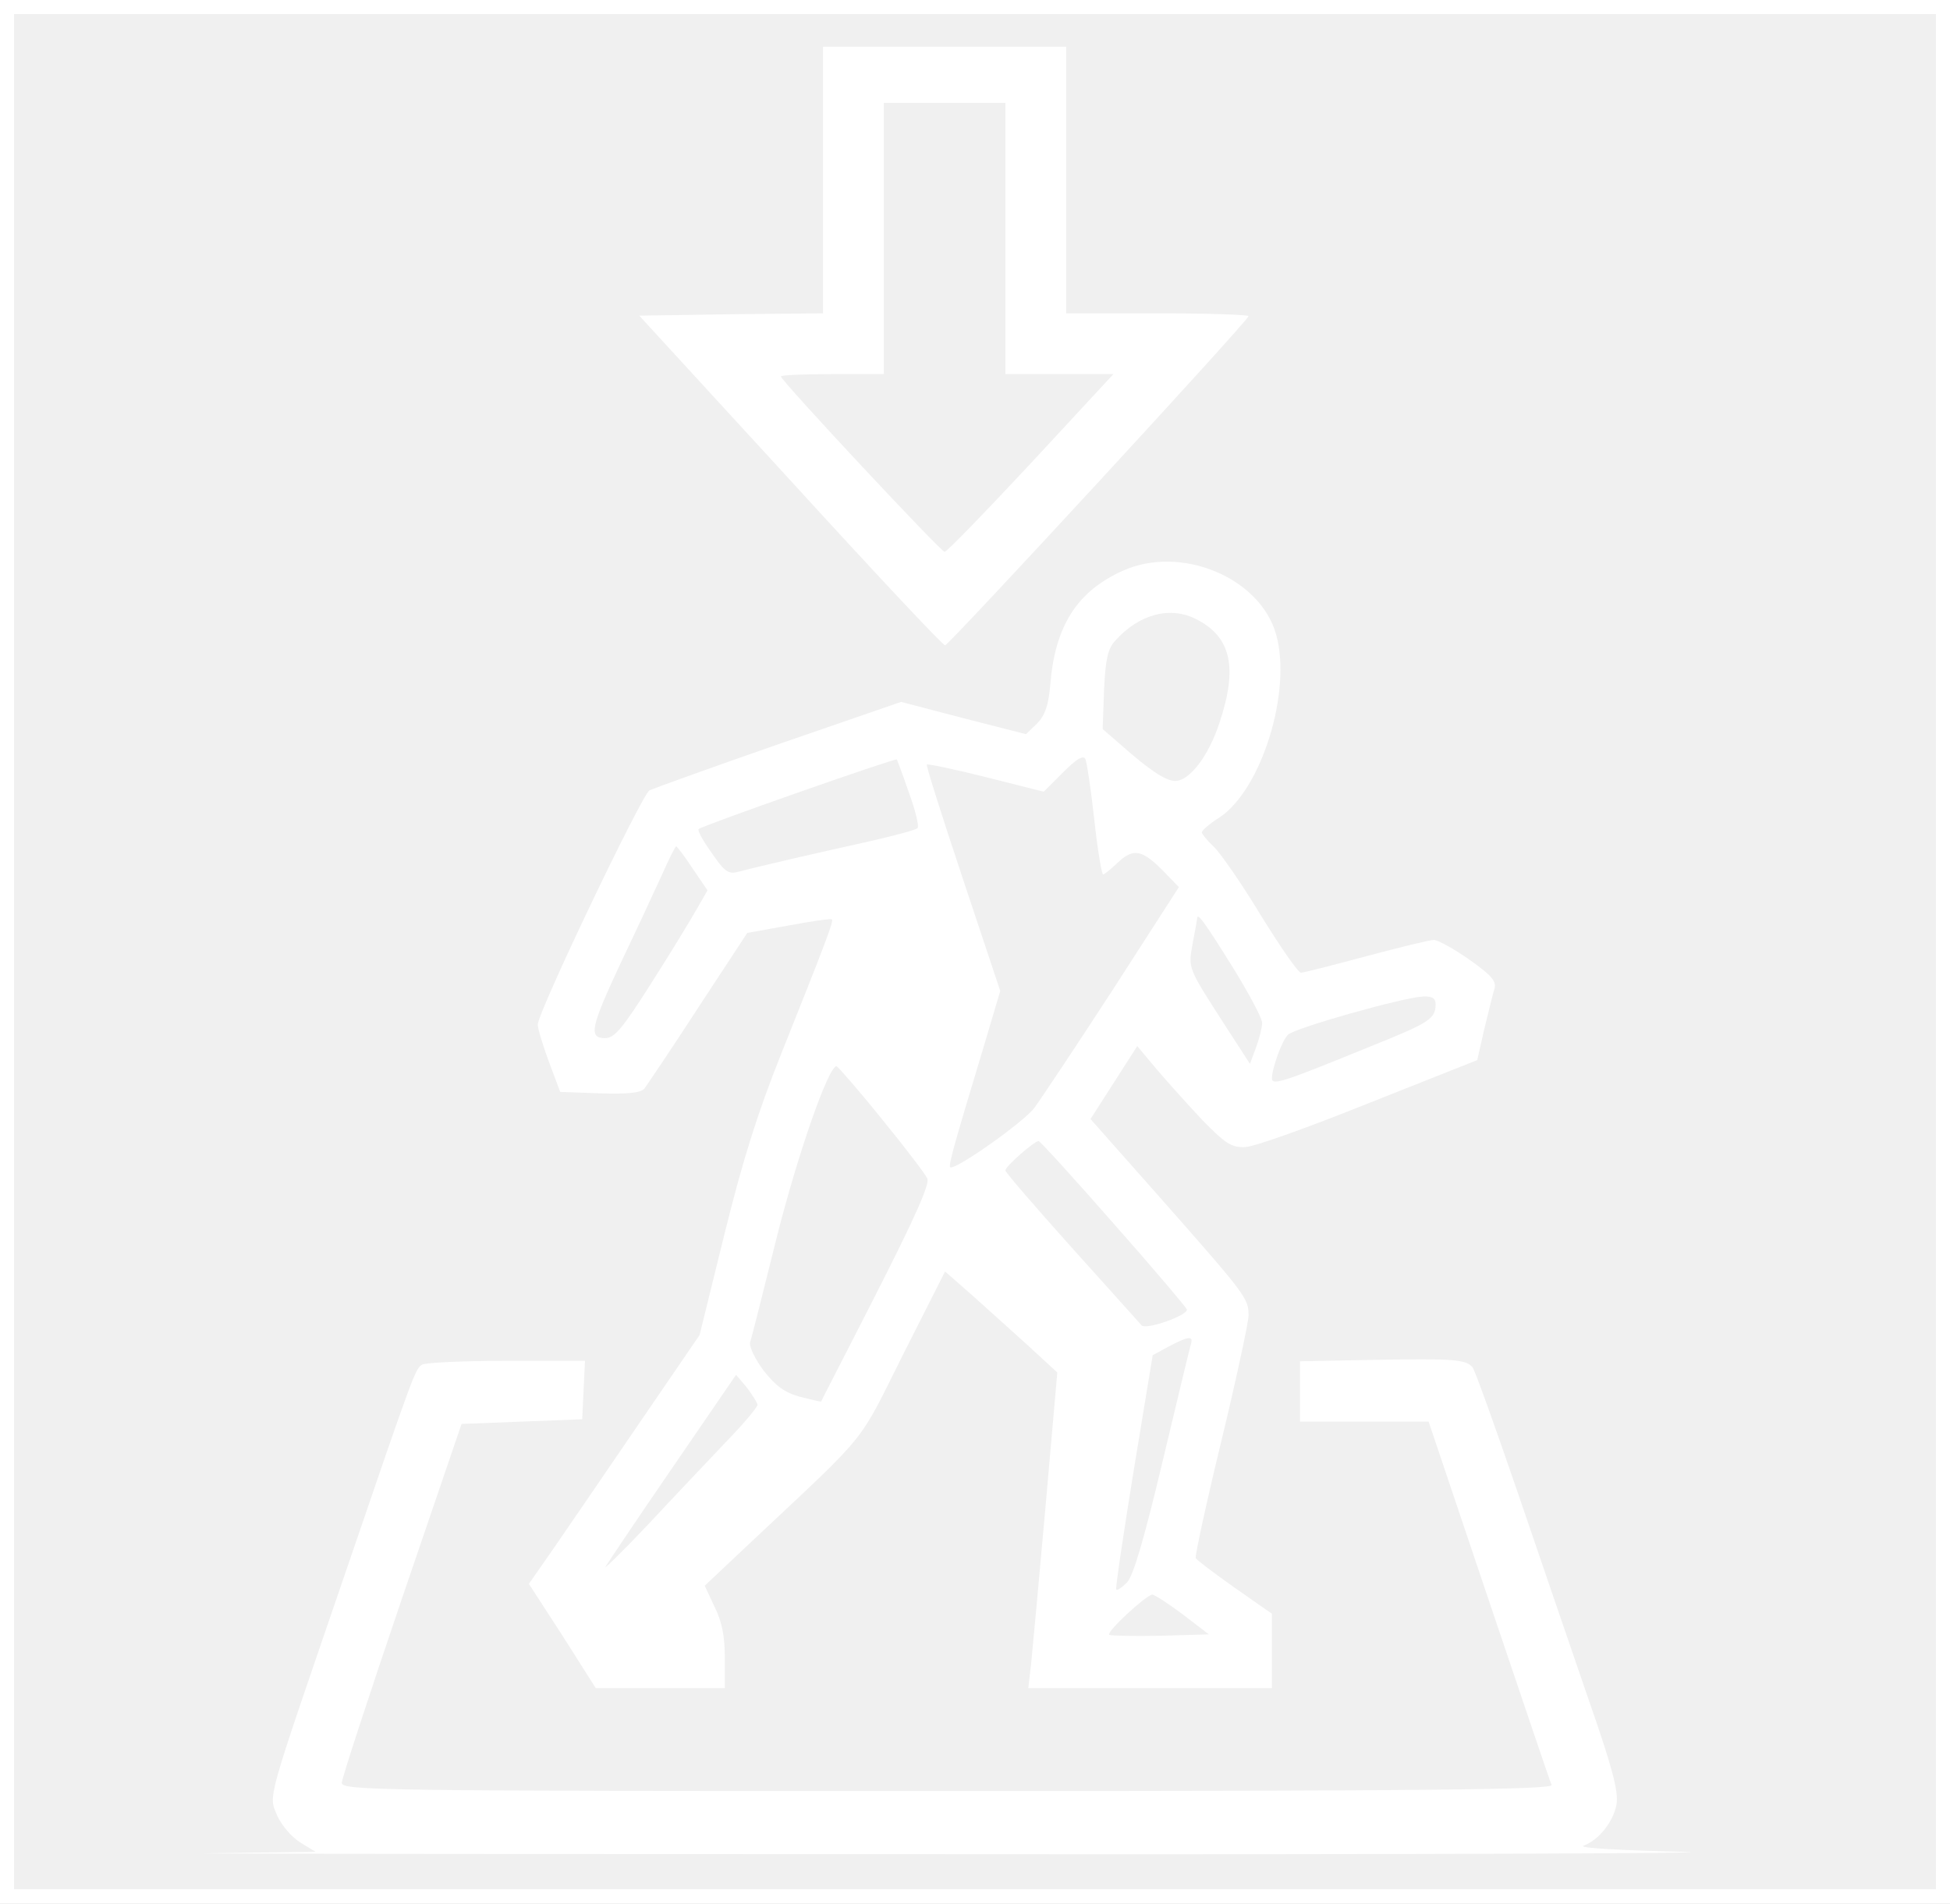
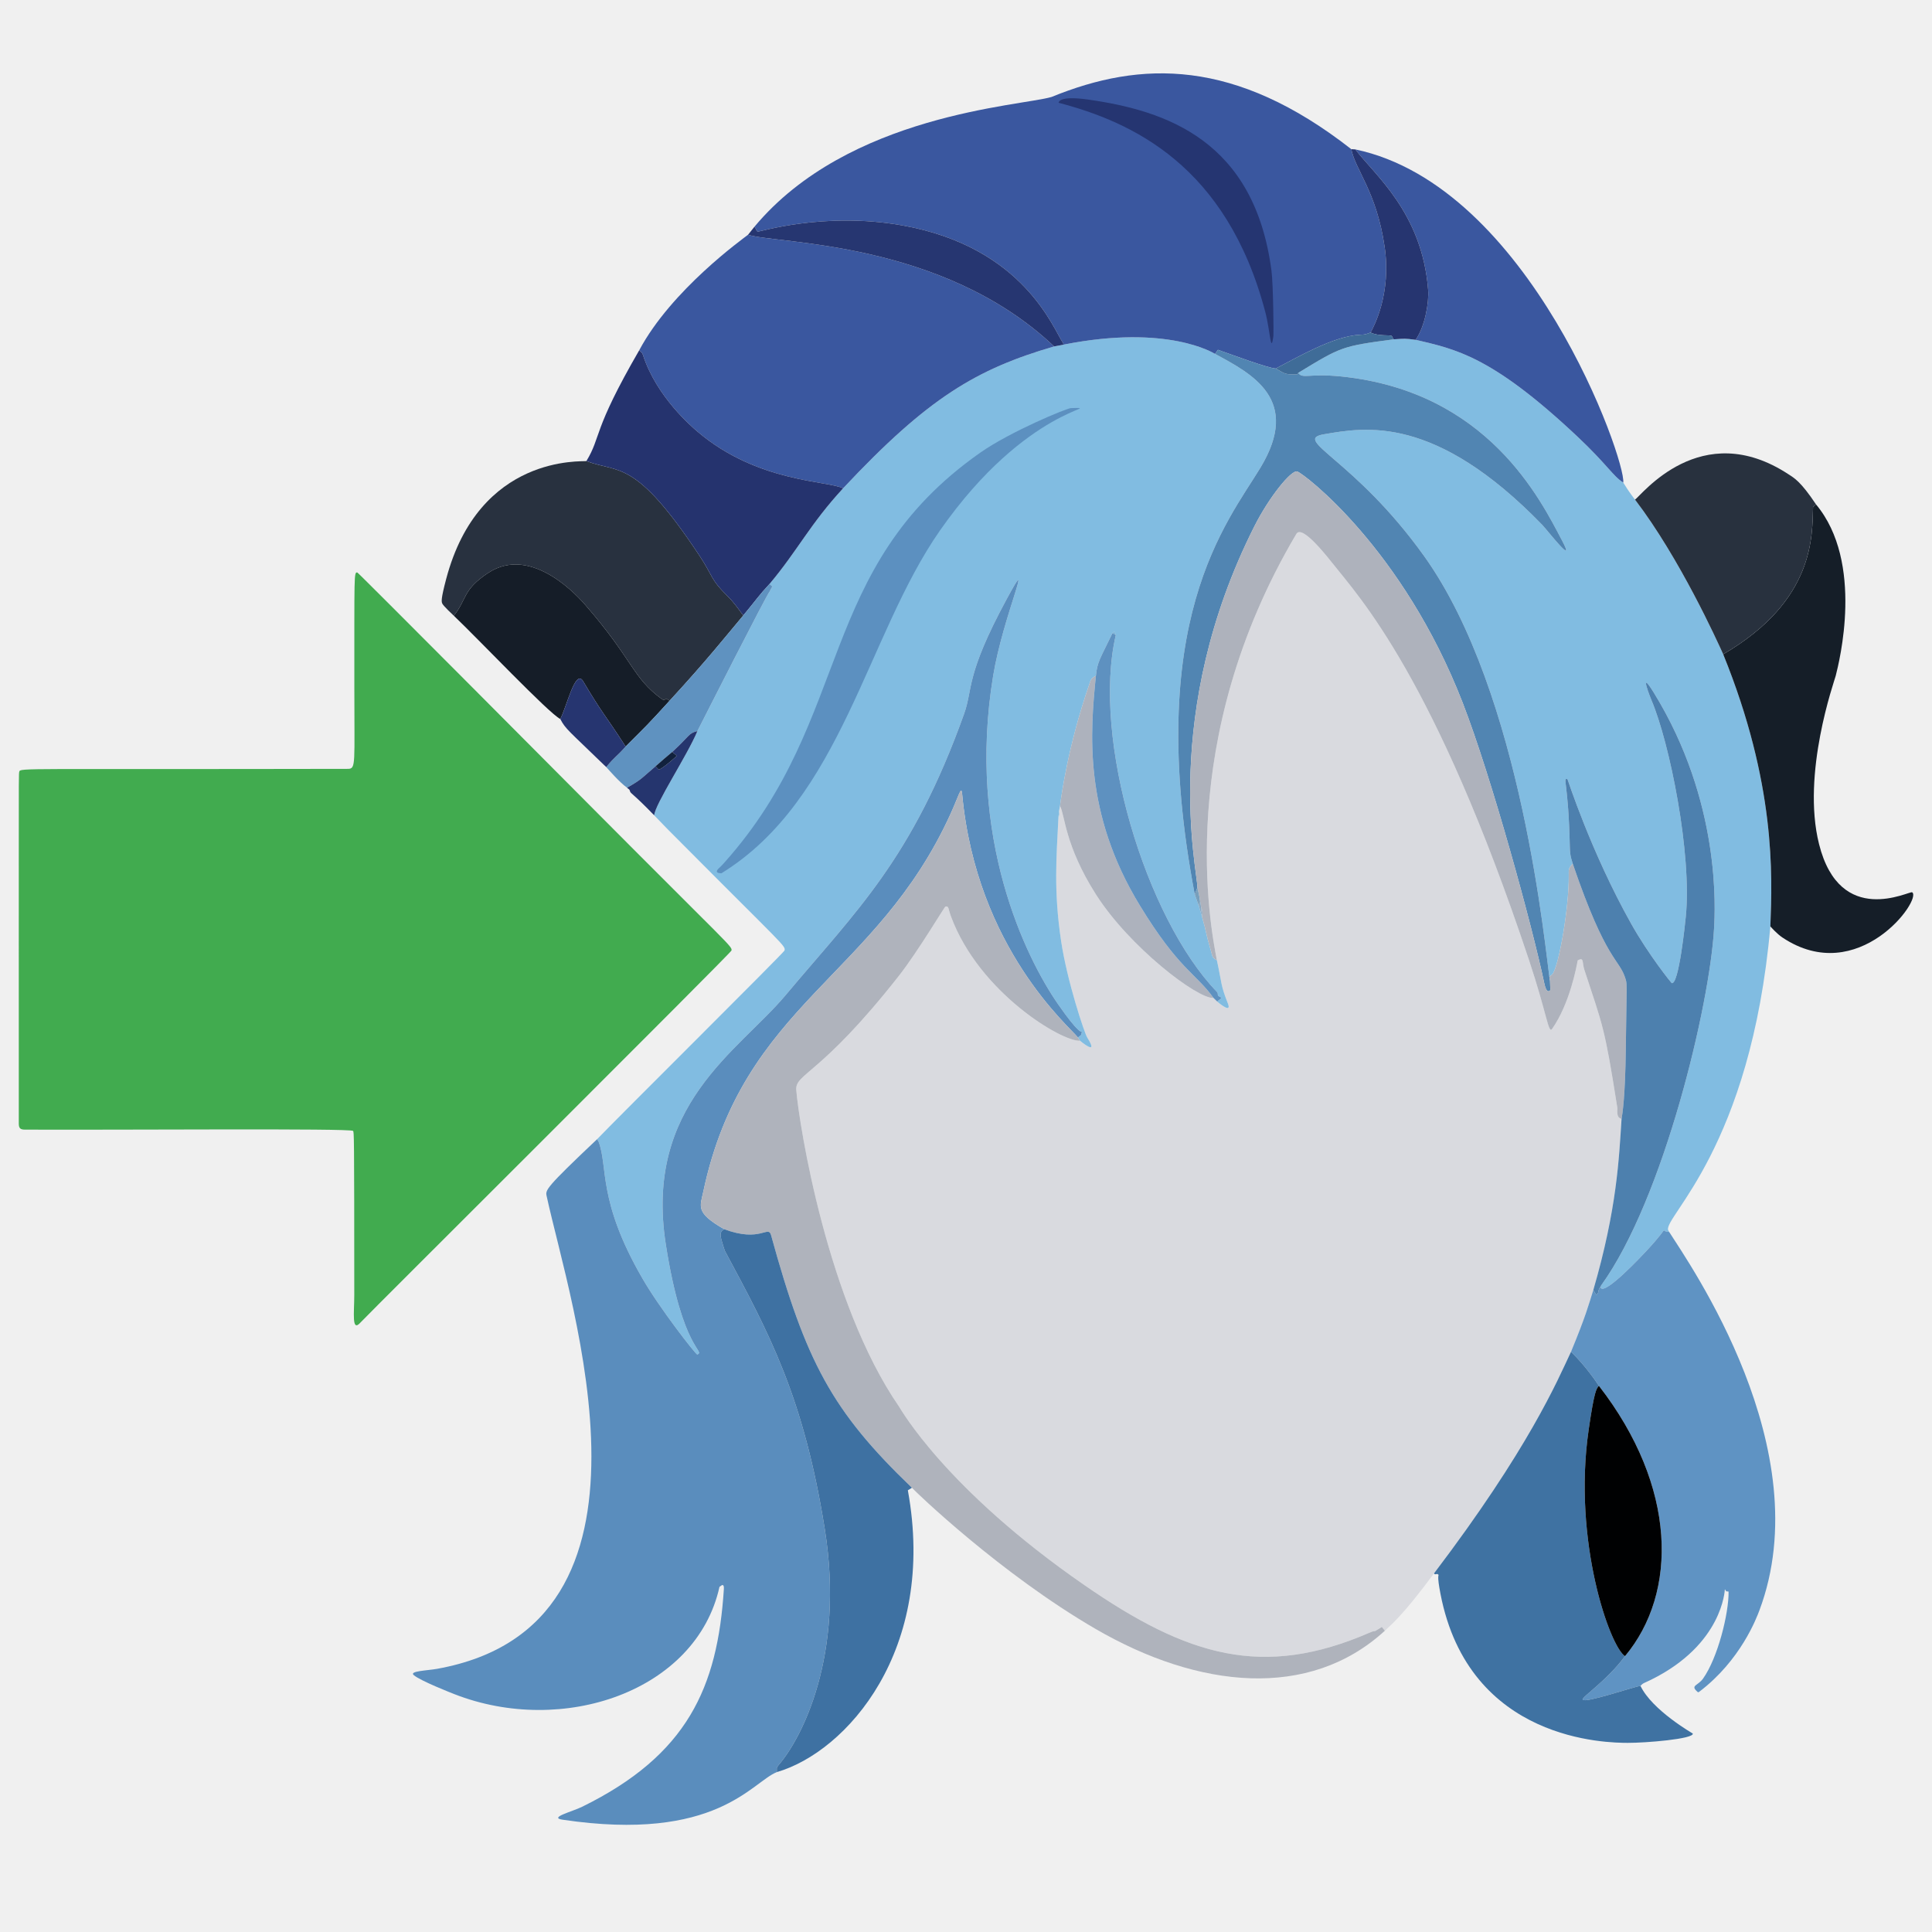
- <svg xmlns="http://www.w3.org/2000/svg" version="1.1" width="443.639" height="433" viewBox="0 0 443.639 433">
-   <path fill="none" stroke="#fff" stroke-width="3.192" d="M1.596 1.596h440.447v429.809H1.596z" />
-   <g fill="#fff">
-     <path d="M187.243 40.959V71.28l-20.958 0.213 -20.852 0.319 34.363 37.449c18.831 20.639 34.683 37.555 35.215 37.555 0.851 0 69.046 -73.94 69.046 -74.897 0 -0.319 -9.362 -0.638 -20.746 -0.638H242.565V10.639h-55.322zM228.735 54.258v30.853h24.576l-18.724 20.214c-10.32 11.064 -19.15 20.214 -19.682 20.214 -0.851 0 -37.236 -38.938 -37.236 -39.896 0 -0.319 5.319 -0.532 11.703 -0.532h11.703V23.405h27.661zm26.597 75.642c-10.32 4.681 -15.32 12.554 -16.384 25.852 -0.426 4.787 -1.17 6.915 -2.979 8.83l-2.553 2.447 -14.15 -3.617 -14.256 -3.724 -27.767 9.575c-15.32 5.319 -28.512 10.107 -29.47 10.532 -1.809 1.064 -25.427 50.534 -25.427 53.301 0 0.957 1.17 4.787 2.553 8.511l2.553 6.809 8.937 0.319c6.383 0.213 9.362 -0.106 10.213 -1.064 0.532 -0.745 6.171 -9.043 12.235 -18.405l11.171 -17.022 9.469 -1.702c5.107 -0.957 9.575 -1.596 9.788 -1.383 0.426 0.426 -1.277 4.894 -11.596 30.746 -5.319 13.299 -8.724 24.15 -12.873 40.959l-5.639 22.873 -13.83 20.214c-7.554 11.064 -16.277 23.831 -19.363 28.299l-5.639 8.086 7.66 11.809 7.554 11.915H164.902v-6.915c0 -4.894 -0.638 -8.192 -2.341 -11.596l-2.234 -4.787 11.064 -10.426c26.597 -25.001 23.618 -21.278 34.044 -42.13l9.575 -18.937 6.064 5.319c3.298 2.979 9.043 8.086 12.767 11.49l6.702 6.171 -2.66 30.321c-1.489 16.703 -2.979 32.874 -3.298 35.959l-0.638 5.532H289.376v-16.916l-8.511 -5.958c-4.681 -3.298 -8.617 -6.277 -8.83 -6.702s2.341 -12.235 5.745 -26.278 6.171 -27.023 6.277 -28.831c0 -4.043 -0.426 -4.575 -20.32 -27.129l-15.639 -17.66 5.319 -8.298 5.319 -8.298 4.362 5.213c2.447 2.872 7.128 8.086 10.426 11.596 5.213 5.319 6.596 6.277 9.681 6.171 2.021 0 14.682 -4.575 28.193 -10l24.682 -9.788 1.596 -7.022c0.957 -3.83 1.915 -7.979 2.341 -9.256 0.426 -1.702 -0.638 -2.979 -5.745 -6.596 -3.511 -2.447 -7.128 -4.468 -8.086 -4.468 -0.851 0 -7.873 1.702 -15.426 3.724s-14.15 3.724 -14.788 3.724 -4.681 -5.851 -9.149 -13.086c-4.362 -7.234 -9.256 -14.256 -10.745 -15.639s-2.66 -2.872 -2.66 -3.192c0 -0.426 1.809 -2.021 4.043 -3.404 9.575 -6.383 16.49 -28.725 12.873 -41.598 -3.617 -12.979 -21.703 -20.533 -35.002 -14.469m17.022 11.064c7.766 4.043 9.256 10.958 5.107 23.405 -2.447 7.554 -6.809 13.299 -10.107 13.299 -2.128 0 -5.851 -2.447 -12.447 -8.298l-4.043 -3.511 0.319 -8.937c0.319 -6.915 0.851 -9.362 2.553 -11.171 5.426 -6.064 12.554 -7.979 18.618 -4.787m-23.405 45.428c0.745 6.915 1.702 12.554 2.021 12.554s1.809 -1.277 3.404 -2.766c3.511 -3.298 5.532 -2.872 10.426 2.128l3.404 3.511 -15.001 23.299c-8.298 12.767 -16.384 24.895 -17.873 26.916 -2.447 3.298 -18.192 14.362 -19.15 13.511 -0.426 -0.426 0.745 -4.681 7.66 -27.555l3.724 -12.554 -8.511 -25.533c-4.681 -14.043 -8.405 -25.746 -8.192 -25.959s6.277 1.064 13.511 2.872l13.086 3.298 4.362 -4.362c2.979 -2.979 4.575 -4.043 5.107 -3.085 0.319 0.638 1.277 6.915 2.021 13.724m-42.13 -5.958c1.489 4.043 2.341 7.66 1.915 7.979 -0.426 0.426 -5.319 1.702 -10.852 2.979 -11.596 2.553 -25.852 5.851 -29.789 6.915 -2.341 0.638 -3.192 0.106 -6.171 -4.256 -1.915 -2.66 -3.298 -5.107 -2.979 -5.426 0.638 -0.745 44.683 -16.171 45.109 -15.852 0.106 0.213 1.383 3.617 2.766 7.66m-49.258 17.129 3.404 5 -2.447 4.256c-1.383 2.447 -5.958 10 -10.32 16.809 -6.596 10.426 -8.405 12.554 -10.532 12.554 -3.83 0 -3.298 -2.447 3.617 -17.235 3.404 -7.128 7.554 -16.065 9.256 -19.788 1.596 -3.617 3.085 -6.596 3.298 -6.596s1.915 2.234 3.724 5m123.198 22.98c3.511 5.745 6.49 11.277 6.383 12.235 0 0.957 -0.638 3.511 -1.383 5.532l-1.383 3.724 -5.851 -9.043c-8.298 -12.873 -8.192 -12.66 -7.234 -18.086 0.532 -2.66 0.957 -5.213 1.064 -5.851 0 -1.596 1.383 0.213 8.405 11.49m45.853 7.873c0 3.404 -1.383 4.256 -14.894 9.681 -19.788 8.086 -22.342 8.937 -22.342 7.234 0 -2.234 2.234 -8.511 3.617 -9.894 1.277 -1.489 26.172 -8.511 30.746 -8.724 2.128 -0.106 2.872 0.426 2.872 1.702m-126.07 26.065c5.319 6.49 10 12.66 10.426 13.618 0.638 1.17 -2.766 8.83 -11.596 26.172 -6.809 13.405 -12.554 24.469 -12.554 24.576 -0.106 0.106 -2.234 -0.426 -4.787 -1.064 -3.511 -0.957 -5.532 -2.447 -8.298 -5.958 -1.915 -2.553 -3.298 -5.426 -3.085 -6.383 0.319 -0.957 2.979 -11.49 5.958 -23.512 4.894 -19.469 11.915 -39.47 13.724 -39.364 0.319 0.106 5 5.426 10.213 11.915m52.769 23.831c9.043 10.213 16.49 19.043 16.703 19.575 0.426 1.277 -9.256 4.787 -10.32 3.617 -0.426 -0.532 -7.66 -8.511 -15.852 -17.66 -8.298 -9.256 -15.107 -17.129 -15.107 -17.554 0 -0.957 6.49 -6.596 7.554 -6.702 0.319 0 7.979 8.405 17.022 18.724m17.554 27.767c-0.319 1.064 -3.192 13.192 -6.49 26.916 -4.149 17.448 -6.596 25.64 -7.979 27.023 -1.17 1.17 -2.234 1.915 -2.447 1.596 -0.213 -0.213 1.596 -12.341 3.936 -26.81l4.362 -26.491 3.724 -2.021c4.681 -2.447 5.639 -2.447 4.894 -0.213M172.349 319.59c0 0.532 -3.192 4.362 -7.234 8.511 -3.936 4.149 -11.915 12.554 -17.66 18.724 -5.851 6.171 -10.213 10.426 -9.681 9.575s7.341 -11.064 15.32 -22.661l14.362 -20.958 2.447 2.872c1.277 1.702 2.341 3.404 2.447 3.936m96.707 47.662 5.958 4.575 -11.064 0.319c-6.064 0.106 -11.277 0 -11.596 -0.213 -0.638 -0.745 8.405 -9.043 9.788 -9.149 0.532 0 3.617 2.021 6.915 4.468" />
-     <path d="m312.569 309.377 -16.809 0.319V323.42h29.257l13.724 40.747c7.554 22.342 13.937 41.279 14.256 41.917 0.319 1.064 -27.555 1.383 -137.454 1.383 -130.645 0 -137.879 -0.106 -137.773 -1.915 0 -0.957 6.171 -19.788 13.618 -41.704l13.618 -39.896 13.724 -0.532 13.724 -0.532 0.319 -6.702 0.319 -6.596h-17.873c-9.788 0 -18.405 0.426 -19.15 0.851 -1.596 1.064 -1.489 0.532 -17.554 47.556 -18.192 53.088 -17.448 50.215 -15.426 55.109 0.957 2.128 3.192 4.787 5.213 6.064l3.511 2.128 -23.937 0.319c-13.192 0.106 62.45 0.213 168.093 0.213 105.644 0.106 180.754 -0.213 167.03 -0.532s-24.044 -0.851 -22.767 -1.383c3.511 -1.277 6.809 -5.426 7.554 -9.469 0.426 -2.979 -0.957 -8.298 -6.383 -23.831 -3.83 -11.064 -11.064 -32.342 -16.171 -47.236s-9.681 -27.661 -10.213 -28.299c-1.489 -1.809 -4.149 -2.021 -22.448 -1.702" />
+ <svg xmlns="http://www.w3.org/2000/svg" width="100%" height="100%" viewBox="0 0 2048 2048" version="1.1" xml:space="preserve" style="fill-rule:evenodd;clip-rule:evenodd;stroke-linejoin:round;stroke-miterlimit:2;">
+   <g id="Background" transform="matrix(2.554673,0,0,2.554673,-191.9229,-301.793)">
+     <path d="M514.959,452.583C516.983,455.907 516.8,468.74 529.878,489.271C543.761,511.067 571.879,532.602 578.679,532.238C578.855,532.443 578.845,532.419 580.296,533.812C580.562,534.039 586.429,539.041 584.618,534.469C581.543,526.707 582.243,526.61 580.069,516.601C577.325,502.474 562.346,425.353 612.988,339.759C613.776,338.427 616.079,336.721 628.057,351.88C639.056,365.799 670.451,399.114 709.565,516.477C716.996,538.774 717.598,547.309 719.151,545.085C726.557,534.488 729.346,519.034 729.777,516.643C732.498,515.095 731.554,517.51 732.53,520.488C740.302,544.198 740.902,544.006 746.184,577.535C746.343,578.547 746.178,578.493 746.2,579.5C746.265,582.475 747.643,581.966 747.969,582.523C746.924,598.65 746.113,619.552 736.254,653.435C734.188,659.981 733.175,664.084 727.001,679.047C721.398,690.972 709.512,719.151 670.131,771.035C656.714,789.135 652.21,792.4 649.76,794.798L648.5,793.226L647.5,793.874C645.827,794.866 645.844,794.87 645.693,794.945C645.532,795.026 645.451,794.714 643.52,795.553C599.178,814.832 567.883,805.44 525.196,775.941C467.53,736.09 448.817,702.718 448.148,701.748C418.406,658.6 406.73,584.845 405.535,570.498C404.953,563.508 415.4,564.672 448.043,523.135C456.086,512.901 467.066,494.301 467.459,494.268C468.949,494.144 468.445,494.922 469.734,498.411C481.457,530.145 516.078,550.592 523.236,549.962C523.44,550.132 531.441,556.797 526.253,548.613C525.134,546.849 517.91,525.261 515.411,508.517C512.298,487.653 513.493,473.844 514.313,457.463C514.827,456.023 514.973,456.049 514.593,454.522L514.959,452.583Z" style="fill:rgb(217,218,223);" />
+     <path d="M82.918,480.502C82.889,439.139 82.929,439.207 83.123,438.341C83.496,436.675 84.527,437.455 219.498,437.165C222.919,437.157 222.133,435.226 222.159,403.501C222.197,356.679 221.926,355.345 223.415,355.7C223.897,355.815 313.916,446.342 321.769,454.239C378.122,510.91 379.022,510.811 378.649,512.547C378.428,513.58 226.779,664.553 224.796,666.813C220.919,671.23 222.132,662.945 222.13,655.508C222.115,587.88 222.04,587.823 221.615,587.39C220.514,586.269 125.766,587.052 85.493,586.865C83.631,586.856 82.955,586.35 82.925,584.488C82.922,584.317 82.891,549.609 82.918,480.502Z" style="fill:rgb(65,171,79);" />
+     <path d="M512.519,261.881C513.809,261.635 515.099,261.39 516.389,261.145C559.875,252.505 579.008,264.836 579.298,264.985C594.631,273.245 615.269,283.926 598.105,312.251C584.469,334.755 549.278,375.876 570.907,489.407C571.006,489.823 571.106,489.688 572.687,494.447C573.082,495.775 573.477,497.103 573.872,498.432C575.891,505.464 575.458,505.508 577.543,512.488C578.292,514.997 577.87,515.333 580.069,516.601C582.243,526.61 581.543,526.707 584.618,534.469C586.429,539.041 580.562,534.039 580.296,533.812C580.402,533.096 581.693,532.962 581.799,532.247C581.87,531.768 580.934,531.743 580.662,531.343C580.153,530.595 580.738,530.404 580.1,529.743C550.546,499.097 528.065,424.818 538.131,381.578C537.5,380.292 537.614,380.284 537.5,380.292C537.186,380.314 537.051,380.827 536.737,380.849C531.456,391.77 530.454,392.728 529.865,398.53C527.696,399.74 527.867,399.925 527.055,402.272C518.299,427.566 515.507,448.48 514.959,452.583L514.593,454.522L514.313,457.463C513.493,473.844 512.298,487.653 515.411,508.517C517.91,525.261 525.134,546.849 526.253,548.613C531.441,556.797 523.44,550.132 523.236,549.962C522.959,549.522 522.681,549.081 522.403,548.641L523.82,547.5C523.571,547.16 524.218,546.585 523.969,546.245C523.966,546.24 522.843,547.346 514.121,534.768C500.92,515.731 476.091,465.812 487.244,398.456C491.356,373.625 504.843,344.536 492.847,366.717C475.595,398.615 478.944,403.811 475.156,414.387C453.565,474.678 430.564,495.943 401.06,531.125C381.577,554.357 342.338,576.541 351.405,634.516C358.305,678.639 367.911,678.543 364.488,680.195C363.967,680.446 348.407,660.413 341.606,648.45C322.993,616.284 327.502,602.247 323.5,591.845L322.885,590.84C331.171,582.157 400.325,513.512 400.635,512.565C401.261,510.658 400.284,510.616 358.463,468.537C352.36,462.396 352.366,462.501 346.583,456.449C346.919,451.791 360.241,431.721 364.504,421.5C366.866,416.845 393.078,365.181 394.5,363.548L395.027,362.5L395.613,361.5L394.437,360.452C406.2,346.435 411.217,335.64 424.953,320.771C460.254,283.08 480.331,271.279 512.519,261.881Z" style="fill:rgb(129,188,225);" />
+     <path d="M522.403,548.641C519.541,544.685 480.323,511.98 474.358,447.572C474.01,443.82 473.023,448.191 469.677,455.58C438.741,523.897 383.531,534.414 366.955,612.602C365.653,618.744 363.531,621.279 375.633,628.176C375.312,628.609 373.398,628.667 374.453,632.5C375.179,635.141 375.247,635.068 375.884,637.129C394.332,671.533 408.577,697.651 417.352,752.522C425.804,805.379 407.604,839.665 398.22,850.5C397.178,851.702 397.497,851.795 397.483,853.447C387.05,857.589 372.405,882.7 308.576,873.206C302.68,872.329 312.511,869.885 316.659,867.849C360.337,846.409 372.875,818.363 375.488,777.503C375.636,775.192 374.575,775.968 374.559,775.957C374.261,776.167 373.964,776.376 373.667,776.586C364.047,819.999 308.582,838.701 263.647,821.097C262.262,820.554 249.651,815.614 246.81,813.216C244.781,811.503 252.375,811.342 256.518,810.596C356.976,792.506 311.599,659.11 301.947,614.404C301.415,611.939 301.371,611.179 322.885,590.84L323.5,591.845C327.502,602.247 322.993,616.284 341.606,648.45C348.407,660.413 363.967,680.446 364.488,680.195C367.911,678.543 358.305,678.639 351.405,634.516C342.338,576.541 381.577,554.357 401.06,531.125C430.564,495.943 453.565,474.678 475.156,414.387C478.944,403.811 475.595,398.615 492.847,366.717C504.843,344.536 491.356,373.625 487.244,398.456C476.091,465.812 500.92,515.731 514.121,534.768C522.843,547.346 523.966,546.24 523.969,546.245C524.218,546.585 523.571,547.16 523.82,547.5L522.403,548.641Z" style="fill:rgb(90,141,189);" />
+     <path d="M653.498,258.931C658.067,258.632 657.986,258.538 662.529,259.138C679.112,263.023 694.149,265.856 729.683,299.307C742.082,310.979 744.28,315.563 748.685,318.385C751.06,322.302 753.133,324.904 753.56,325.441C772.154,349.802 787.718,384.226 790.153,389.611C811.951,443.289 810.576,481.139 809.723,502.526C801.547,594.6 765.395,622.98 767.31,628.561C767.409,628.848 767.662,629.065 767.761,629.351L766.5,629.101C766.165,629.222 765.835,628.601 765.5,628.722C765.236,628.818 764.558,630.465 758.23,637.262C756.906,638.684 741.106,655.654 739.323,652.493C739.159,652.201 739.675,651.798 739.51,651.506C765.603,615.345 784.595,534.793 786.354,503.488C786.807,495.419 789.305,450.951 761.384,405.595C754.772,394.854 760.247,408.323 760.345,408.553C768.002,426.475 777.235,472.648 774.634,498.51C774.408,500.751 771.753,527.149 768.764,526.05C768.619,525.996 759.196,514.344 751.887,501.29C735.205,471.497 725.621,441.464 725.534,441.437C723.392,440.759 725.961,442.857 726.508,469.5C726.598,473.914 727.364,474.993 727.697,476.439C725.939,478.587 726.032,478.674 726.068,481.456C726.236,494.152 722.017,519.255 719.226,522.445C718.89,522.829 718.26,523.006 718.112,523.494C717.918,524.132 718.498,524.846 718.304,525.484C716.347,513.046 706.948,405.974 666.022,348.836C637.153,308.532 610.986,300.65 624.465,298.337C641.692,295.38 670.569,290.071 715.043,335.897C717.027,337.941 729.278,353.77 723.355,342.553C714.407,325.606 692.488,280.534 631.516,274.331C618.363,272.993 615.492,275.493 613.824,272.84C631.717,261.956 631.911,261.783 653.498,258.931Z" style="fill:rgb(129,188,225);" />
+     <path d="M511.459,158.367C548.567,143.2 587.592,142.299 635.835,180.032C637.529,188.696 646.291,197.592 649.657,220.468C652.534,240.015 645.218,253.584 643.847,256.128C641.73,256.869 641.791,256.944 639.486,257.047C628.354,257.544 612.837,266.784 604.488,271.056C600.944,270.79 587.051,265.584 580.5,263.288L579.298,264.985C579.008,264.836 559.875,252.505 516.389,261.145L516.262,260.5C512.222,254.8 500.098,220.659 449.468,211.651C416.755,205.83 389.928,214.556 389.473,214.239C388.82,213.785 388.799,212.711 388.146,212.257C427.211,165.427 498.487,162.184 511.459,158.367Z" style="fill:rgb(58,87,159);" />
+     <path d="M522.403,548.641C522.681,549.081 522.959,549.522 523.236,549.962C516.078,550.592 481.457,530.145 469.734,498.411C468.445,494.922 468.949,494.144 467.459,494.268C467.066,494.301 456.086,512.901 448.043,523.135C415.4,564.672 404.953,563.508 405.535,570.498C406.73,584.845 418.406,658.6 448.148,701.748C448.817,702.718 467.53,736.09 525.196,775.941C567.883,805.44 599.178,814.832 643.52,795.553C645.451,794.714 645.532,795.026 645.693,794.945C645.844,794.87 645.827,794.866 647.5,793.874L648.5,793.226L649.76,794.798C618.355,823.573 572.498,818.871 529.753,794.058C490.277,771.143 455.075,737.211 453.524,735.465C420.318,703.635 409.498,683.078 395.076,630.664C393.881,626.322 390.791,633.885 375.633,628.176C363.531,621.279 365.653,618.744 366.955,612.602C383.531,534.414 438.741,523.897 469.677,455.58C473.023,448.191 474.01,443.82 474.358,447.572C480.323,511.98 519.541,544.685 522.403,548.641Z" style="fill:rgb(175,179,188);" />
+     <path d="M385.53,215.54C397.281,219.413 465.899,217.749 512.519,261.881C480.331,271.279 460.254,283.08 424.953,320.771C418.958,317.557 389.581,318.474 364.652,297.323C362.264,295.297 347.544,282.807 341.928,265.449C341.504,264.138 341.171,264.473 340.381,263.454C353.736,238.424 383.373,217.218 385.53,215.54Z" style="fill:rgb(58,87,159);" />
+     <path d="M767.761,629.351C776.079,642.518 830.261,719.482 805.17,786.37C803.993,789.508 797.41,807.056 780.273,820.072C779.724,820.489 779.706,820.355 779.218,819.902C776.555,817.432 779.701,817.596 781.787,814.667C787.893,806.091 792.505,787.663 792.385,778.546C792.089,778.511 791.793,778.475 791.497,778.439C791.377,778.748 790.953,777.391 790.833,777.7C790.785,777.822 790.044,800.362 760.296,815.09C757.12,816.663 756.98,816.404 755.833,817.672C753.011,818.035 732.82,824.967 731.858,823.403C731.227,822.377 741.669,815.814 749.418,805.332C771.417,779.008 771.065,735.053 738.591,693.191C737.786,691.97 733.213,685.029 727.001,679.047C733.175,664.084 734.188,659.981 736.254,653.435C736.679,654.123 737.105,654.812 737.53,655.5L738.274,654.5C738.572,652.829 738.692,652.926 739.51,651.506C739.675,651.798 739.159,652.201 739.323,652.493C741.106,655.654 756.906,638.684 758.23,637.262C764.558,630.465 765.236,628.818 765.5,628.722C765.835,628.601 766.165,629.222 766.5,629.101L767.761,629.351Z" style="fill:rgb(95,147,195);" />
+     <path d="M727.001,679.047C733.213,685.029 737.786,691.97 738.591,693.191C737.548,694.272 736.679,695.172 734.32,711.472C727.624,757.741 743.218,801.601 749.418,805.332C741.669,815.814 731.227,822.377 731.858,823.403C732.82,824.967 753.011,818.035 755.833,817.672C760.676,827.83 777.544,837.398 777.556,837.481C777.855,839.707 758.147,841.35 750.501,841.318C742.555,841.284 684.697,841.04 672.828,779.427C672.736,778.95 672.016,775.216 671.927,773.413C671.843,771.726 672.129,771.736 672.043,771.622C671.365,770.724 670.782,771.897 670.131,771.035C709.512,719.151 721.398,690.972 727.001,679.047Z" style="fill:rgb(63,114,162);" />
+     <path d="M579.298,264.985L580.5,263.288C587.051,265.584 600.944,270.79 604.488,271.056C608.592,273.463 608.627,273.548 613.444,273.476L613.824,272.84C615.492,275.493 618.363,272.993 631.516,274.331C692.488,280.534 714.407,325.606 723.355,342.553C729.278,353.77 717.027,337.941 715.043,335.897C670.569,290.071 641.692,295.38 624.465,298.337C610.986,300.65 637.153,308.532 666.022,348.836C706.948,405.974 716.347,513.046 718.304,525.484C718.367,528.789 718.596,528.888 718.169,529.249C717.948,529.437 716.789,530.279 715.967,526.372C710.852,502.056 693.999,440.507 682.029,409.677C657.285,345.94 616.322,314.713 613.41,313.773C610.97,312.985 601.759,324.342 595.602,336.557C556.526,414.071 571.983,479.209 571.985,486.428C571.139,488.603 571.103,488.548 570.907,489.407C549.278,375.876 584.469,334.755 598.105,312.251C615.269,283.926 594.631,273.245 579.298,264.985Z" style="fill:rgb(81,133,178);" />
+     <path d="M727.697,476.439C741.864,517.923 747.025,515.645 749.673,524.453C750.342,526.679 750.074,526.669 749.739,553.501C749.489,573.474 748.354,580.229 747.969,582.523C747.643,581.966 746.265,582.475 746.2,579.5C746.178,578.493 746.343,578.547 746.184,577.535C740.902,544.006 740.302,544.198 732.53,520.488C731.554,517.51 732.498,515.095 729.777,516.643C729.346,519.034 726.557,534.488 719.151,545.085C717.598,547.309 716.996,538.774 709.565,516.477C670.451,399.114 639.056,365.799 628.057,351.88C616.079,336.721 613.776,338.427 612.988,339.759C562.346,425.353 577.325,502.474 580.069,516.601C577.87,515.333 578.292,514.997 577.543,512.488C575.458,505.508 575.891,505.464 573.872,498.432C574.181,496.433 574.152,496.501 573.506,494.499C573.288,493.145 573.071,491.791 572.853,490.438C572.564,489.101 572.274,487.764 571.985,486.428C571.983,479.209 556.526,414.071 595.602,336.557C601.759,324.342 610.97,312.985 613.41,313.773C616.322,314.713 657.285,345.94 682.029,409.677C693.999,440.507 710.852,502.056 715.967,526.372C716.789,530.279 717.948,529.437 718.169,529.249C718.596,528.888 718.367,528.789 718.304,525.484C718.498,524.846 717.918,524.132 718.112,523.494C718.26,523.006 718.89,522.829 719.226,522.445C722.017,519.255 726.236,494.152 726.068,481.456C726.032,478.674 725.939,478.587 727.697,476.439Z" style="fill:rgb(174,178,188);" />
+     <path d="M318.444,309.45C332.139,314.609 338.609,308.268 365.347,348.673C371.104,357.373 369.73,358.351 377.229,365.696C377.804,366.259 379.651,368.068 383.534,373.524C376.333,382.102 368.408,392.131 352.987,408.878L351.5,407.995C351.451,408.001 350.86,409.01 349.764,408.211C337.422,399.215 337.92,392.029 317.942,369.088C315.717,366.533 295.95,343.834 277.709,355.843C266.959,362.922 268.924,366.812 263.434,373.626C263.231,373.424 258.943,369.477 258.595,368.465C258.332,367.696 258.032,366.824 260.246,358.437C273.965,306.469 316.844,309.803 318.444,309.45Z" style="fill:rgb(40,49,63);" />
+     <path d="M375.633,628.176C390.791,633.885 393.881,626.322 395.076,630.664C409.498,683.078 420.318,703.635 453.524,735.465C453.388,735.549 451.83,736.517 451.83,736.517C463.942,802.776 426.407,845.054 397.483,853.447C397.497,851.795 397.178,851.702 398.22,850.5C407.604,839.665 425.804,805.379 417.352,752.522C408.577,697.651 394.332,671.533 375.884,637.129C375.247,635.068 375.179,635.141 374.453,632.5C373.398,628.667 375.312,628.609 375.633,628.176Z" style="fill:rgb(62,113,162);" />
+     <path d="M828.652,327.41C848.798,351.522 838.244,393.032 836.832,398.587C836.271,400.795 822.561,439.079 829.927,468.403C838.692,503.296 867.48,487.685 868.557,488.386C872.852,491.182 846.229,528.144 814.743,507.156C812.478,505.647 810.084,502.936 809.723,502.526C810.576,481.139 811.951,443.289 790.153,389.611C828.381,367.268 827.023,340.334 827.445,328.5L828.652,327.41Z" style="fill:rgb(21,30,40);" />
+     <path d="M727.697,476.439C727.364,474.993 726.598,473.914 726.508,469.5C725.961,442.857 723.392,440.759 725.534,441.437C725.621,441.464 735.205,471.497 751.887,501.29C759.196,514.344 768.619,525.996 768.764,526.05C771.753,527.149 774.408,500.751 774.634,498.51C777.235,472.648 768.002,426.475 760.345,408.553C760.247,408.323 754.772,394.854 761.384,405.595C789.305,450.951 786.807,495.419 786.354,503.488C784.595,534.793 765.603,615.345 739.51,651.506C738.692,652.926 738.572,652.829 738.274,654.5L737.53,655.5C737.105,654.812 736.679,654.123 736.254,653.435C746.113,619.552 746.924,598.65 747.969,582.523C748.354,580.229 749.489,573.474 749.739,553.501C750.074,526.669 750.342,526.679 749.673,524.453C747.025,515.645 741.864,517.923 727.697,476.439Z" style="fill:rgb(77,128,174);" />
+     <path d="M340.381,263.454C341.171,264.473 341.504,264.138 341.928,265.449C347.544,282.807 362.264,295.297 364.652,297.323C389.581,318.474 418.958,317.557 424.953,320.771C411.217,335.64 406.2,346.435 394.437,360.452C389.67,365.6 389.686,366.092 383.534,373.524C379.651,368.068 377.804,366.259 377.229,365.696C369.73,358.351 371.104,357.373 365.347,348.673C338.609,308.268 332.139,314.609 318.444,309.45C324.715,299.152 320.799,297.246 340.381,263.454Z" style="fill:rgb(37,51,110);" />
+     <path d="M637.522,180.132C709.945,195.394 749.893,309.206 748.685,318.385C744.28,315.563 742.082,310.979 729.683,299.307C694.149,265.856 679.112,263.023 662.529,259.138C666.478,253.508 668.107,243.498 667.725,238.494C665.268,206.319 645.417,190.63 637.522,180.132Z" style="fill:rgb(58,87,159);" />
+     <path d="M753.56,325.441C756.151,323.795 780.868,291.092 817.234,314.924C819.683,316.529 822.301,317.889 828.652,327.41L827.445,328.5C827.023,340.334 828.381,367.268 790.153,389.611C787.718,384.226 772.154,349.802 753.56,325.441Z" style="fill:rgb(40,49,62);" />
+     <path d="M263.434,373.626C268.924,366.812 266.959,362.922 277.709,355.843C295.95,343.834 315.717,366.533 317.942,369.088C337.92,392.029 337.422,399.215 349.764,408.211C350.86,409.01 351.451,408.001 351.5,407.995L352.987,408.878C343.565,419.227 343.539,419.084 334.725,427.901C325.956,414.295 325.371,414.752 317.075,400.786C313.856,395.367 310.163,411.846 307.607,416.47C302.899,414.194 273.139,382.804 263.434,373.626Z" style="fill:rgb(21,29,40);" />
+     <path d="M374.493,480.485C374.469,480.47 371.047,480.646 373.398,478.421C374.718,477.171 374.655,477.231 375.881,475.856C429.358,415.836 413.456,354.026 481.829,305.993C494.365,297.187 517.794,287.507 519.502,287.47C534.503,287.148 501.38,286.396 465.152,338.263C434.662,381.917 424.45,449.684 374.493,480.485Z" style="fill:rgb(92,144,192);" />
+     <path d="M738.591,693.191C771.065,735.053 771.417,779.008 749.418,805.332C743.218,801.601 727.624,757.741 734.32,711.472C736.679,695.172 737.548,694.272 738.591,693.191Z" style="fill:rgb(0,1,2);" />
+     <path d="M388.146,212.257C388.799,212.711 388.82,213.785 389.473,214.239C389.928,214.556 416.755,205.83 449.468,211.651C500.098,220.659 512.222,254.8 516.262,260.5L516.389,261.145C515.099,261.39 513.809,261.635 512.519,261.881C465.899,217.749 397.281,219.413 385.53,215.54C386.402,214.446 387.274,213.351 388.146,212.257Z" style="fill:rgb(38,54,113);" />
+     <path d="M529.865,398.53C527.52,421.874 524.555,455.22 548.057,493.795C564.276,520.416 571.326,521.981 578.679,532.238C571.879,532.602 543.761,511.067 529.878,489.271C516.8,468.74 516.983,455.907 514.959,452.583C515.507,448.48 518.299,427.566 527.055,402.272C527.867,399.925 527.696,399.74 529.865,398.53Z" style="fill:rgb(173,178,189);" />
+     <path d="M514.379,160.779C514.461,160.701 514.173,157.694 526.511,159.432C559.183,164.037 595.661,176.503 602.71,230.47C603.477,236.344 603.632,256.687 603.52,257.51C602.406,265.641 602.243,255.55 600.149,247.594C584.139,186.757 544.837,168.753 514.379,160.779Z" style="fill:rgb(37,53,113);" />
+     <path d="M536.737,380.849C537.201,381.092 537.666,381.335 538.131,381.578C528.065,424.818 550.546,499.097 580.1,529.743C580.738,530.404 580.153,530.595 580.662,531.343C580.934,531.743 581.87,531.768 581.799,532.247C581.693,532.962 580.402,533.096 580.296,533.812C578.845,532.419 578.855,532.443 578.679,532.238C571.326,521.981 564.276,520.416 548.057,493.795C524.555,455.22 527.52,421.874 529.865,398.53C530.454,392.728 531.456,391.77 536.737,380.849Z" style="fill:rgb(94,145,192);" />
+     <path d="M394.437,360.452L395.613,361.5L395.027,362.5L394.5,363.548C393.078,365.181 366.866,416.845 364.504,421.5C360.697,422.398 361.393,423.476 354.141,430.077C350.556,433.138 350.579,433.012 347.06,436.172C341.407,440.926 341.786,441.33 335.324,444.98C332.379,442.955 327.321,437.149 326.682,436.415C330.44,431.829 330.813,432.316 334.725,427.901C343.539,419.084 343.565,419.227 352.987,408.878C368.408,392.131 376.333,382.102 383.534,373.524C389.686,366.092 389.67,365.6 394.437,360.452Z" style="fill:rgb(95,146,192);" />
+     <path d="M635.835,180.032L637.522,180.132C645.417,190.63 665.268,206.319 667.725,238.494C668.107,243.498 666.478,253.508 662.529,259.138C657.986,258.538 658.067,258.632 653.498,258.931C652.989,258.643 653.009,257.778 652.5,257.489C651.691,257.03 647.273,257.734 643.847,256.128C645.218,253.584 652.534,240.015 649.657,220.468C646.291,197.592 637.529,188.696 635.835,180.032Z" style="fill:rgb(38,53,112);" />
+     <path d="M307.607,416.47C310.163,411.846 313.856,395.367 317.075,400.786C325.371,414.752 325.956,414.295 334.725,427.901C330.813,432.316 330.44,431.829 326.682,436.415C326.332,436.086 325.982,435.757 325.632,435.428C311.025,421.237 309.782,420.681 307.607,416.47Z" style="fill:rgb(38,53,112);" />
+     <path d="M364.504,421.5C360.241,431.721 346.919,451.791 346.583,456.449C337.485,447.036 336.828,447.529 336.544,446.43C336.287,445.43 335.961,445.737 335.324,444.98C341.786,441.33 341.407,440.926 347.06,436.172C347.674,436.363 347.912,437.235 348.526,437.426C349.325,437.674 355.952,431.939 355.881,431.808C355.493,431.088 354.53,430.797 354.141,430.077C361.393,423.476 360.697,422.398 364.504,421.5Z" style="fill:rgb(37,53,110);" />
+     <path d="M643.847,256.128C647.273,257.734 651.691,257.03 652.5,257.489C653.009,257.778 652.989,258.643 653.498,258.931C631.911,261.783 631.717,261.956 613.824,272.84L613.444,273.476C608.627,273.548 608.592,273.463 604.488,271.056C612.837,266.784 628.354,257.544 639.486,257.047C641.791,256.944 641.73,256.869 643.847,256.128Z" style="fill:rgb(63,108,152);" />
+     <path d="M354.141,430.077C354.53,430.797 355.493,431.088 355.881,431.808C355.952,431.939 349.325,437.674 348.526,437.426C347.912,437.235 347.674,436.363 347.06,436.172C350.579,433.012 350.556,433.138 354.141,430.077Z" style="fill:rgb(17,33,61);" />
+     <path d="M571.985,486.428C572.274,487.764 572.564,489.101 572.853,490.438C572.798,491.774 572.743,493.111 572.687,494.447C571.106,489.688 571.006,489.823 570.907,489.407C571.103,488.548 571.139,488.603 571.985,486.428Z" style="fill:rgb(120,159,188);" />
+     <path d="M572.853,490.438C573.071,491.791 573.288,493.145 573.506,494.499C573.628,495.81 573.75,497.121 573.872,498.432C573.477,497.103 573.082,495.775 572.687,494.447C572.743,493.111 572.798,491.774 572.853,490.438Z" style="fill:rgb(135,168,195);" />
+     <path d="M573.506,494.499C574.152,496.501 574.181,496.433 573.872,498.432C573.75,497.121 573.628,495.81 573.506,494.499Z" style="fill:rgb(144,171,196);" />
+     <path d="M514.593,454.522C514.973,456.049 514.827,456.023 514.313,457.463L514.593,454.522Z" style="fill:rgb(172,203,223);" />
+     <path d="M536.737,380.849C537.051,380.827 537.186,380.314 537.5,380.292C537.614,380.284 537.5,380.292 538.131,381.578C537.666,381.335 537.201,381.092 536.737,380.849Z" style="fill:rgb(115,174,213);" />
  </g>
</svg>
